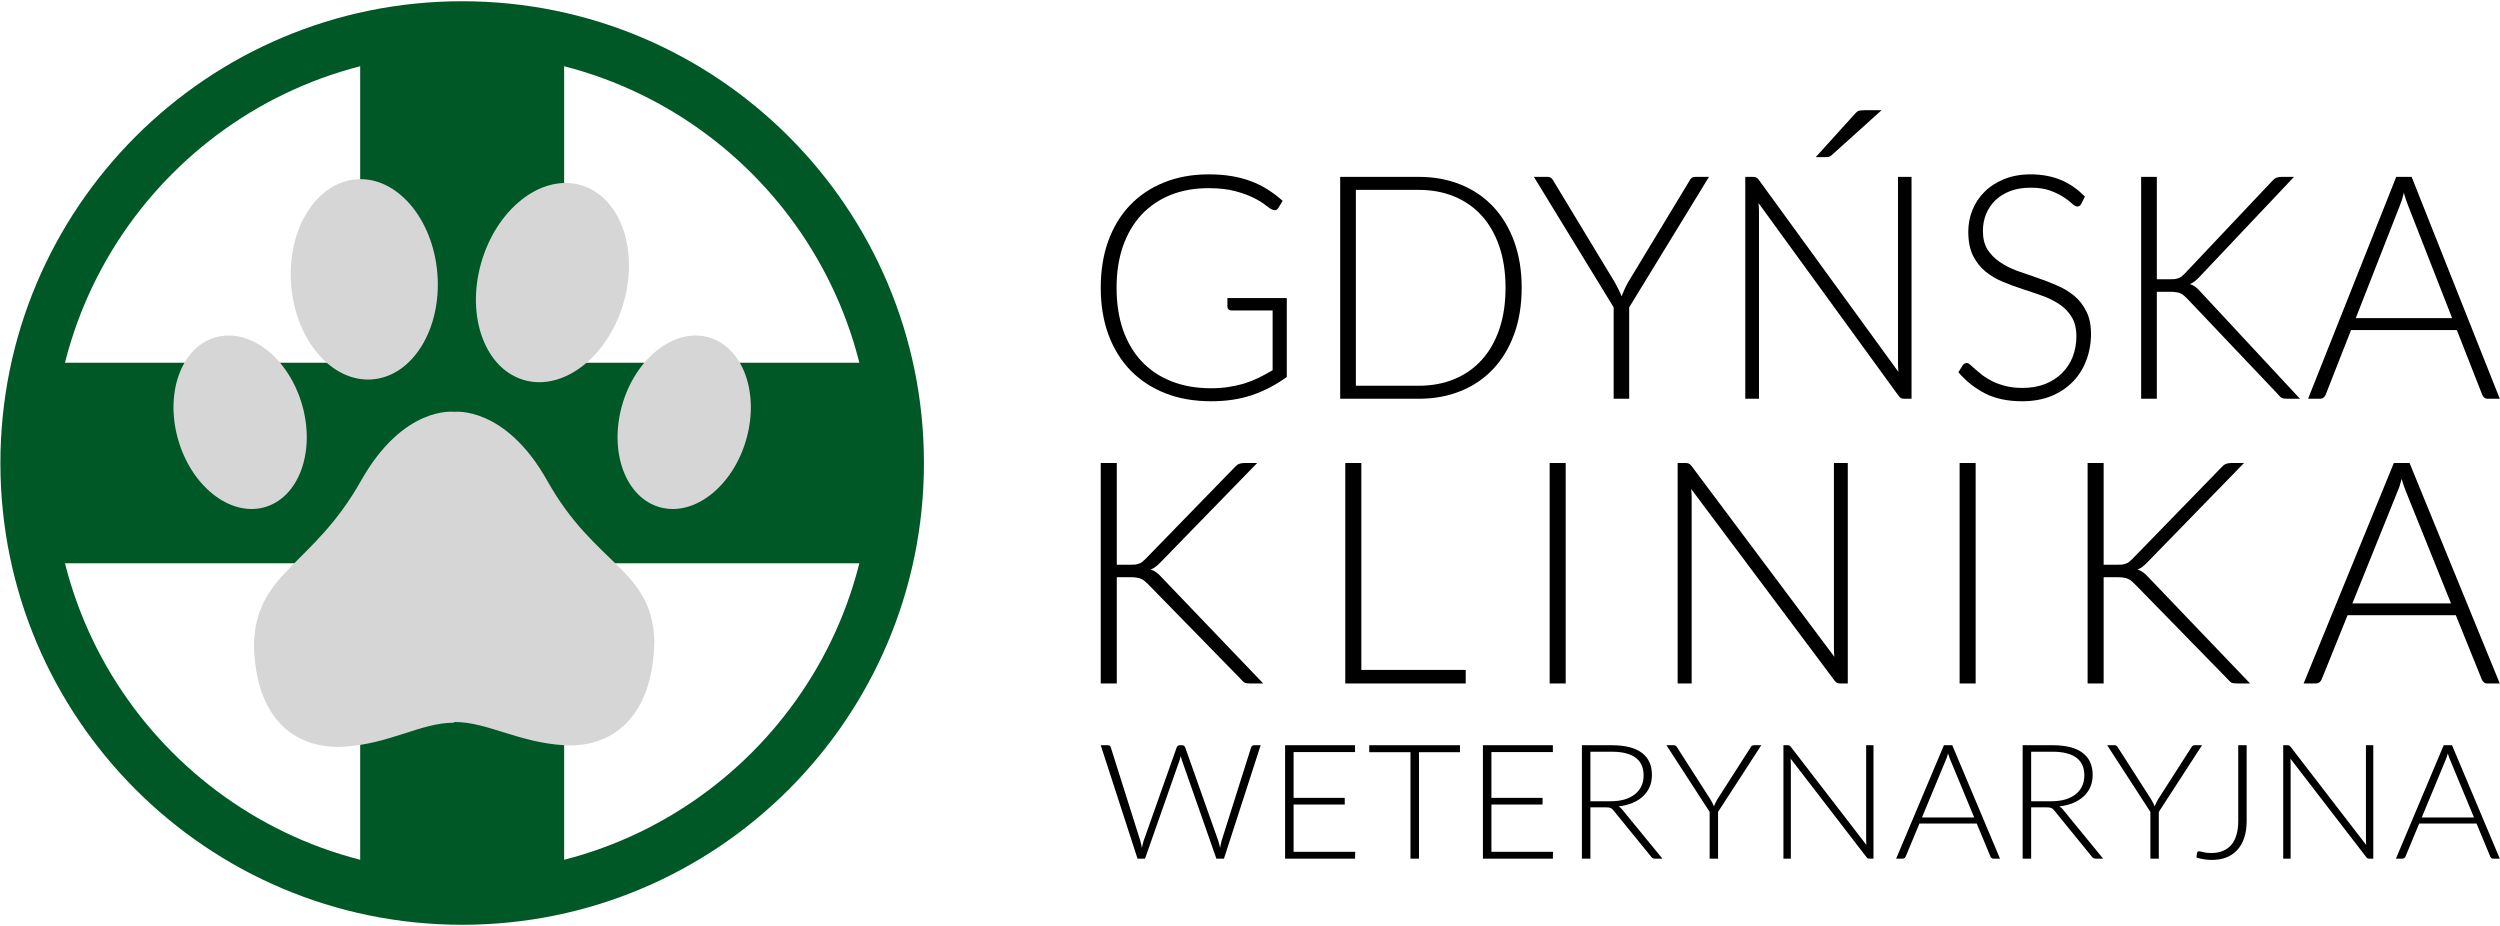
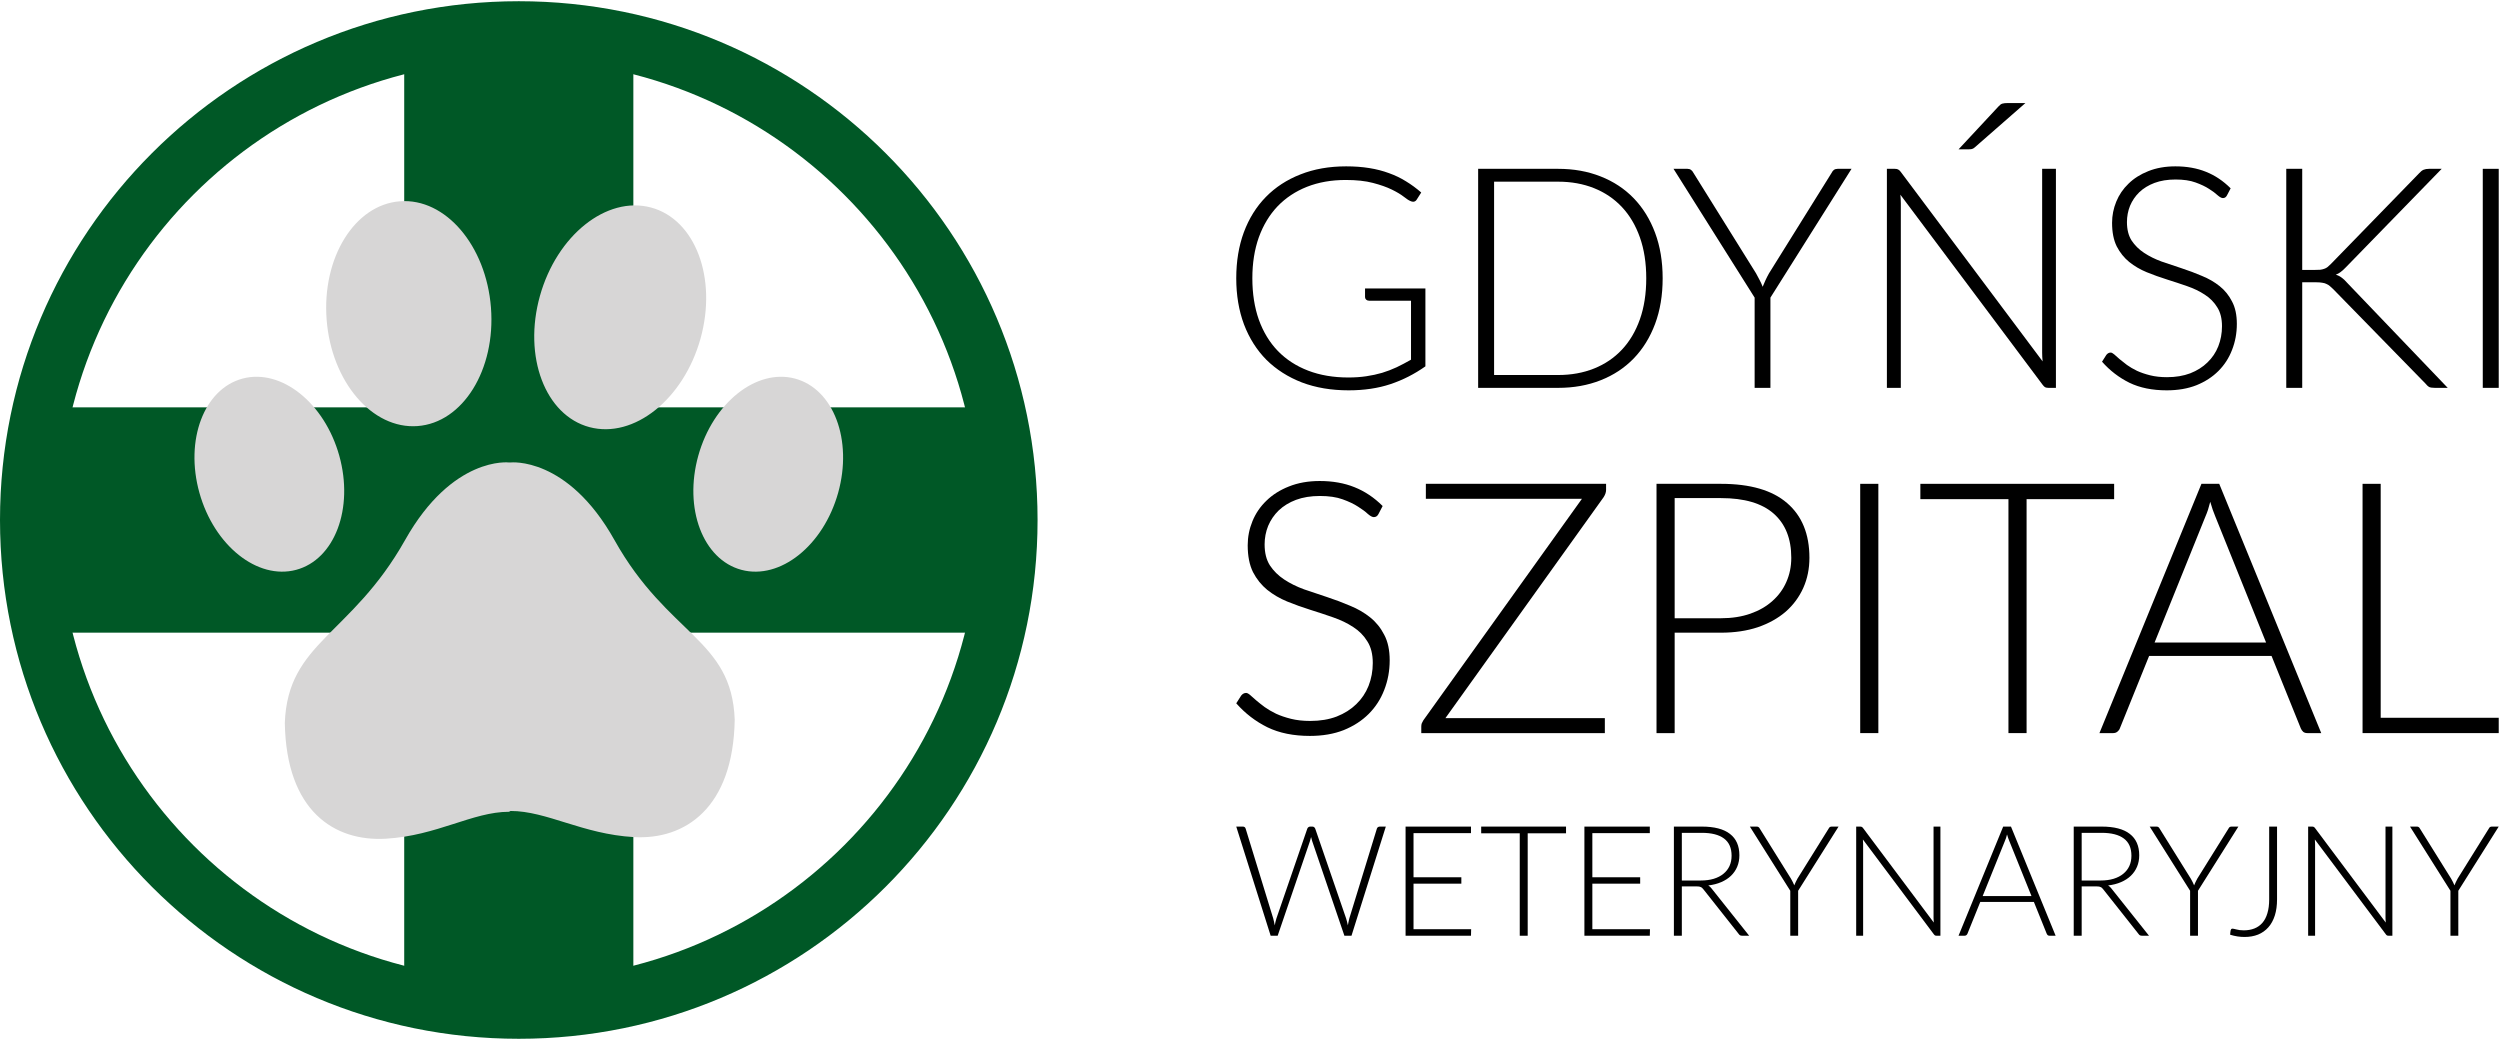
- <svg xmlns="http://www.w3.org/2000/svg" width="1456" height="539" viewBox="0 0 1456 539" fill="none">
-   <path d="M749.428 173.603V219.538C743.162 224.104 736.482 227.605 729.389 230.04C722.295 232.476 714.314 233.693 705.447 233.693C695.516 233.693 686.59 232.141 678.668 229.036C670.747 225.87 663.978 221.426 658.362 215.703C652.806 209.919 648.52 202.948 645.505 194.79C642.549 186.631 641.071 177.56 641.071 167.575C641.071 157.59 642.52 148.549 645.416 140.452C648.372 132.294 652.569 125.353 658.008 119.63C663.505 113.847 670.126 109.402 677.87 106.297C685.614 103.131 694.334 101.548 704.028 101.548C708.817 101.548 713.221 101.883 717.24 102.553C721.319 103.223 725.103 104.227 728.59 105.567C732.078 106.845 735.33 108.458 738.344 110.407C741.359 112.294 744.256 114.486 747.034 116.982L744.551 121C743.724 122.461 742.482 122.796 740.827 122.005C739.94 121.639 738.669 120.787 737.014 119.448C735.359 118.108 733.083 116.708 730.187 115.247C727.29 113.786 723.684 112.477 719.369 111.32C715.112 110.163 709.91 109.585 703.762 109.585C695.605 109.585 688.215 110.924 681.594 113.603C675.033 116.282 669.417 120.117 664.747 125.11C660.136 130.102 656.559 136.19 654.017 143.374C651.535 150.559 650.293 158.625 650.293 167.575C650.293 176.647 651.535 184.805 654.017 192.05C656.559 199.295 660.195 205.444 664.924 210.497C669.712 215.55 675.506 219.416 682.304 222.095C689.102 224.774 696.757 226.114 705.27 226.114C708.994 226.114 712.423 225.87 715.556 225.383C718.748 224.896 721.763 224.226 724.6 223.374C727.497 222.461 730.275 221.365 732.935 220.086C735.655 218.747 738.403 217.255 741.182 215.611V180.817H717.152C716.502 180.817 715.94 180.604 715.467 180.178C715.053 179.752 714.846 179.265 714.846 178.717V173.603H749.428Z" fill="black" />
-   <path d="M886.223 167.575C886.223 177.56 884.774 186.54 881.878 194.516C878.981 202.491 874.902 209.28 869.641 214.881C864.38 220.482 858.055 224.774 850.665 227.757C843.335 230.741 835.236 232.232 826.369 232.232H780.526V103.009H826.369C835.236 103.009 843.335 104.501 850.665 107.484C858.055 110.468 864.38 114.76 869.641 120.361C874.902 125.962 878.981 132.75 881.878 140.726C884.774 148.702 886.223 157.651 886.223 167.575ZM876.824 167.575C876.824 158.565 875.612 150.528 873.188 143.466C870.764 136.403 867.336 130.437 862.902 125.566C858.468 120.696 853.148 116.982 846.941 114.425C840.734 111.868 833.877 110.589 826.369 110.589H789.659V224.652H826.369C833.877 224.652 840.734 223.374 846.941 220.817C853.148 218.26 858.468 214.546 862.902 209.675C867.336 204.805 870.764 198.838 873.188 191.776C875.612 184.714 876.824 176.647 876.824 167.575Z" fill="black" />
-   <path d="M948.84 178.991V232.232H939.796V178.991L893.332 103.009H901.312C902.14 103.009 902.82 103.223 903.352 103.649C903.884 104.014 904.327 104.562 904.682 105.293L940.594 164.653C941.362 166.053 942.072 167.423 942.722 168.762C943.372 170.041 943.934 171.319 944.407 172.598C944.88 171.319 945.412 170.041 946.003 168.762C946.594 167.423 947.274 166.053 948.042 164.653L983.954 105.293C984.25 104.623 984.664 104.075 985.196 103.649C985.787 103.223 986.496 103.009 987.324 103.009H995.304L948.84 178.991Z" fill="black" />
-   <path d="M1113.28 103.009V232.232H1109.02C1108.25 232.232 1107.6 232.11 1107.07 231.867C1106.6 231.562 1106.13 231.075 1105.65 230.406L1024.16 118.261C1024.34 120.087 1024.43 121.822 1024.43 123.466V232.232H1016.45V103.009H1020.97C1021.8 103.009 1022.42 103.131 1022.83 103.375C1023.31 103.557 1023.81 104.014 1024.34 104.745L1105.65 216.616C1105.48 214.789 1105.39 213.054 1105.39 211.41V103.009H1113.28ZM1095.81 64.197L1066.73 90.407C1066.19 90.894 1065.66 91.198 1065.13 91.32C1064.6 91.442 1063.98 91.503 1063.27 91.503H1057.5L1080.38 66.206C1081.09 65.354 1081.8 64.806 1082.51 64.562C1083.28 64.319 1084.37 64.197 1085.79 64.197H1095.81Z" fill="black" />
-   <path d="M1212.13 118.717C1211.59 119.752 1210.83 120.27 1209.82 120.27C1209.05 120.27 1208.05 119.722 1206.81 118.626C1205.62 117.469 1204 116.221 1201.93 114.882C1199.86 113.481 1197.26 112.203 1194.13 111.046C1191.05 109.889 1187.24 109.311 1182.69 109.311C1178.14 109.311 1174.12 109.981 1170.63 111.32C1167.2 112.659 1164.3 114.486 1161.94 116.799C1159.63 119.113 1157.86 121.792 1156.62 124.836C1155.44 127.88 1154.84 131.076 1154.84 134.425C1154.84 138.808 1155.73 142.431 1157.5 145.292C1159.34 148.154 1161.73 150.589 1164.69 152.598C1167.64 154.607 1170.98 156.312 1174.71 157.712C1178.49 159.052 1182.36 160.391 1186.32 161.73C1190.28 163.07 1194.13 164.561 1197.85 166.205C1201.63 167.788 1205 169.797 1207.96 172.233C1210.91 174.668 1213.28 177.682 1215.05 181.274C1216.89 184.805 1217.8 189.219 1217.8 194.516C1217.8 199.934 1216.89 205.048 1215.05 209.858C1213.28 214.607 1210.68 218.747 1207.25 222.278C1203.82 225.809 1199.62 228.61 1194.66 230.68C1189.69 232.689 1184.02 233.693 1177.63 233.693C1169.36 233.693 1162.23 232.202 1156.26 229.219C1150.29 226.174 1145.06 222.034 1140.57 216.799L1143.05 212.78C1143.76 211.867 1144.59 211.41 1145.53 211.41C1146.07 211.41 1146.75 211.776 1147.57 212.506C1148.4 213.237 1149.41 214.15 1150.59 215.246C1151.77 216.281 1153.19 217.438 1154.84 218.716C1156.5 219.934 1158.42 221.091 1160.61 222.187C1162.8 223.222 1165.31 224.104 1168.15 224.835C1170.98 225.566 1174.2 225.931 1177.81 225.931C1182.78 225.931 1187.21 225.17 1191.11 223.648C1195.01 222.065 1198.29 219.934 1200.95 217.255C1203.67 214.576 1205.74 211.41 1207.16 207.757C1208.58 204.044 1209.29 200.086 1209.29 195.885C1209.29 191.319 1208.37 187.575 1206.54 184.653C1204.77 181.669 1202.4 179.204 1199.45 177.255C1196.49 175.246 1193.12 173.572 1189.34 172.233C1185.61 170.893 1181.77 169.584 1177.81 168.306C1173.85 167.027 1169.98 165.597 1166.19 164.014C1162.47 162.431 1159.13 160.421 1156.17 157.986C1153.22 155.49 1150.82 152.415 1148.99 148.763C1147.22 145.049 1146.33 140.422 1146.33 134.881C1146.33 130.559 1147.13 126.388 1148.73 122.37C1150.32 118.352 1152.66 114.821 1155.73 111.777C1158.81 108.672 1162.59 106.206 1167.08 104.379C1171.63 102.492 1176.81 101.548 1182.6 101.548C1189.1 101.548 1194.92 102.614 1200.07 104.745C1205.27 106.876 1210 110.133 1214.25 114.516L1212.13 118.717Z" fill="black" />
-   <path d="M1256.14 162.644H1263.58C1264.71 162.644 1265.68 162.613 1266.51 162.552C1267.34 162.431 1268.08 162.248 1268.73 162.004C1269.44 161.761 1270.06 161.426 1270.59 161C1271.18 160.513 1271.8 159.934 1272.45 159.265L1323.08 105.658C1323.97 104.623 1324.83 103.923 1325.65 103.557C1326.54 103.192 1327.58 103.009 1328.76 103.009H1336.03L1281.23 161C1280.11 162.218 1279.1 163.161 1278.21 163.831C1277.39 164.501 1276.44 165.049 1275.38 165.475C1276.62 165.84 1277.74 166.418 1278.75 167.21C1279.75 167.94 1280.76 168.915 1281.76 170.132L1339.49 232.232H1332.13C1330.59 232.232 1329.47 232.05 1328.76 231.684C1328.11 231.258 1327.46 230.619 1326.81 229.766L1273.78 173.876C1273.13 173.207 1272.51 172.628 1271.92 172.141C1271.39 171.654 1270.77 171.259 1270.06 170.954C1269.41 170.589 1268.61 170.345 1267.66 170.224C1266.78 170.041 1265.62 169.95 1264.2 169.95H1256.14V232.232H1247V103.009H1256.14V162.644Z" fill="black" />
-   <path d="M1428.12 185.292L1402.58 119.996C1401.69 117.865 1400.84 115.308 1400.01 112.324C1399.65 113.786 1399.27 115.186 1398.86 116.525C1398.44 117.804 1398 118.991 1397.53 120.087L1371.99 185.292H1428.12ZM1455.87 232.232H1448.87C1448.04 232.232 1447.36 232.019 1446.83 231.593C1446.3 231.106 1445.88 230.497 1445.59 229.766L1430.87 192.233H1369.24L1354.52 229.766C1354.28 230.436 1353.87 231.015 1353.28 231.502C1352.69 231.989 1351.98 232.232 1351.15 232.232H1344.23L1395.57 103.009H1404.53L1455.87 232.232Z" fill="black" />
-   <path d="M734.214 434.018L712.838 500.075H708.418L688.339 442.748C688.083 441.97 687.859 441.161 687.667 440.32C687.474 441.161 687.25 441.97 686.994 442.748L666.867 500.075H662.496L641.071 434.018H645.154C646.083 434.018 646.676 434.438 646.932 435.279L664.081 489.571C664.433 490.816 664.753 492.232 665.041 493.819C665.202 493.01 665.362 492.263 665.522 491.578C665.682 490.862 665.874 490.193 666.098 489.571L685.313 435.279C685.441 434.936 685.665 434.641 685.985 434.392C686.306 434.143 686.69 434.018 687.138 434.018H688.483C688.932 434.018 689.3 434.143 689.588 434.392C689.876 434.61 690.1 434.905 690.261 435.279L709.475 489.571C709.699 490.162 709.891 490.816 710.052 491.532C710.244 492.247 710.42 492.994 710.58 493.772C710.74 492.994 710.884 492.263 711.012 491.578C711.172 490.862 711.333 490.193 711.493 489.571L728.642 435.279C728.738 434.936 728.946 434.641 729.266 434.392C729.618 434.143 730.019 434.018 730.467 434.018H734.214Z" fill="black" />
-   <path d="M789.273 496.106L789.177 500.075H748.442V434.018H789.177V437.986H753.39V464.689H783.173V468.564H753.39V496.106H789.273Z" fill="black" />
-   <path d="M850.287 438.08H826.413V500.075H821.465V438.08H797.447V434.018H850.287V438.08Z" fill="black" />
-   <path d="M904.482 496.106L904.386 500.075H863.651V434.018H904.386V437.986H868.599V464.689H898.381V468.564H868.599V496.106H904.482Z" fill="black" />
-   <path d="M938.019 466.65C941.029 466.65 943.719 466.307 946.089 465.623C948.491 464.907 950.508 463.895 952.142 462.588C953.807 461.281 955.072 459.709 955.937 457.873C956.801 456.037 957.233 453.967 957.233 451.664C957.233 446.965 955.648 443.479 952.478 441.207C949.339 438.935 944.744 437.8 938.691 437.8H926.25V466.65H938.019ZM968.186 500.075H963.959C963.414 500.075 962.95 499.997 962.566 499.841C962.213 499.654 961.877 499.328 961.557 498.861L939.748 472.065C939.492 471.722 939.22 471.427 938.932 471.178C938.675 470.929 938.371 470.742 938.019 470.618C937.699 470.462 937.298 470.353 936.818 470.291C936.37 470.229 935.809 470.197 935.137 470.197H926.25V500.075H921.302V434.018H938.691C946.505 434.018 952.35 435.496 956.225 438.453C960.132 441.379 962.085 445.689 962.085 451.384C962.085 453.905 961.637 456.208 960.74 458.293C959.843 460.378 958.546 462.215 956.849 463.802C955.184 465.358 953.15 466.634 950.749 467.63C948.379 468.626 945.705 469.295 942.726 469.637C943.495 470.104 944.184 470.727 944.792 471.505L968.186 500.075Z" fill="black" />
-   <path d="M1000.6 472.858V500.075H995.702V472.858L970.531 434.018H974.855C975.303 434.018 975.671 434.127 975.959 434.345C976.248 434.532 976.488 434.812 976.68 435.185L996.135 465.529C996.551 466.245 996.935 466.945 997.288 467.63C997.64 468.283 997.944 468.937 998.2 469.591C998.456 468.937 998.745 468.283 999.065 467.63C999.385 466.945 999.753 466.245 1000.17 465.529L1019.62 435.185C1019.78 434.843 1020.01 434.563 1020.3 434.345C1020.62 434.127 1021 434.018 1021.45 434.018H1025.77L1000.6 472.858Z" fill="black" />
-   <path d="M1091.12 434.018V500.075H1088.82C1088.4 500.075 1088.05 500.012 1087.76 499.888C1087.51 499.732 1087.25 499.483 1086.99 499.141L1042.85 441.814C1042.94 442.748 1042.99 443.635 1042.99 444.475V500.075H1038.67V434.018H1041.12C1041.57 434.018 1041.9 434.08 1042.13 434.205C1042.38 434.298 1042.66 434.532 1042.94 434.905L1086.99 492.092C1086.9 491.158 1086.85 490.271 1086.85 489.431V434.018H1091.12Z" fill="black" />
-   <path d="M1149.77 476.079L1135.93 442.701C1135.45 441.612 1134.99 440.305 1134.54 438.78C1134.35 439.527 1134.14 440.243 1133.91 440.927C1133.69 441.581 1133.45 442.188 1133.19 442.748L1119.36 476.079H1149.77ZM1164.8 500.075H1161.01C1160.56 500.075 1160.19 499.966 1159.9 499.748C1159.61 499.499 1159.39 499.188 1159.23 498.814L1151.25 479.627H1117.87L1109.9 498.814C1109.77 499.156 1109.54 499.452 1109.22 499.701C1108.9 499.95 1108.52 500.075 1108.07 500.075H1104.32L1132.14 434.018H1136.99L1164.8 500.075Z" fill="black" />
-   <path d="M1194.71 466.65C1197.72 466.65 1200.41 466.307 1202.78 465.623C1205.18 464.907 1207.2 463.895 1208.83 462.588C1210.49 461.281 1211.76 459.709 1212.62 457.873C1213.49 456.037 1213.92 453.967 1213.92 451.664C1213.92 446.965 1212.34 443.479 1209.16 441.207C1206.03 438.935 1201.43 437.8 1195.38 437.8H1182.94V466.65H1194.71ZM1224.87 500.075H1220.65C1220.1 500.075 1219.64 499.997 1219.25 499.841C1218.9 499.654 1218.56 499.328 1218.24 498.861L1196.44 472.065C1196.18 471.722 1195.91 471.427 1195.62 471.178C1195.36 470.929 1195.06 470.742 1194.71 470.618C1194.39 470.462 1193.99 470.353 1193.51 470.291C1193.06 470.229 1192.5 470.197 1191.82 470.197H1182.94V500.075H1177.99V434.018H1195.38C1203.19 434.018 1209.04 435.496 1212.91 438.453C1216.82 441.379 1218.77 445.689 1218.77 451.384C1218.77 453.905 1218.32 456.208 1217.43 458.293C1216.53 460.378 1215.23 462.215 1213.54 463.802C1211.87 465.358 1209.84 466.634 1207.44 467.63C1205.07 468.626 1202.39 469.295 1199.41 469.637C1200.18 470.104 1200.87 470.727 1201.48 471.505L1224.87 500.075Z" fill="black" />
-   <path d="M1257.29 472.858V500.075H1252.39V472.858L1227.22 434.018H1231.54C1231.99 434.018 1232.36 434.127 1232.65 434.345C1232.93 434.532 1233.17 434.812 1233.37 435.185L1252.82 465.529C1253.24 466.245 1253.62 466.945 1253.97 467.63C1254.33 468.283 1254.63 468.937 1254.89 469.591C1255.14 468.937 1255.43 468.283 1255.75 467.63C1256.07 466.945 1256.44 466.245 1256.86 465.529L1276.31 435.185C1276.47 434.843 1276.7 434.563 1276.98 434.345C1277.3 434.127 1277.69 434.018 1278.14 434.018H1282.46L1257.29 472.858Z" fill="black" />
-   <path d="M1308.45 478.04C1308.45 481.744 1307.99 485.011 1307.06 487.844C1306.13 490.676 1304.79 493.057 1303.03 494.986C1301.26 496.916 1299.13 498.378 1296.64 499.374C1294.14 500.339 1291.32 500.821 1288.18 500.821C1286.74 500.821 1285.28 500.713 1283.81 500.495C1282.34 500.277 1280.82 499.934 1279.25 499.468C1279.28 499.032 1279.31 498.596 1279.34 498.161C1279.41 497.725 1279.47 497.289 1279.54 496.853C1279.6 496.573 1279.71 496.324 1279.87 496.106C1280.06 495.889 1280.38 495.78 1280.83 495.78C1281.12 495.78 1281.46 495.842 1281.84 495.966C1282.26 496.06 1282.74 496.169 1283.28 496.293C1283.83 496.418 1284.47 496.542 1285.2 496.667C1285.94 496.76 1286.79 496.807 1287.75 496.807C1290.18 496.807 1292.38 496.433 1294.33 495.686C1296.28 494.939 1297.95 493.803 1299.33 492.278C1300.7 490.722 1301.74 488.777 1302.45 486.443C1303.19 484.078 1303.55 481.308 1303.55 478.134V434.018H1308.45V478.04Z" fill="black" />
-   <path d="M1382.2 434.018V500.075H1379.89C1379.47 500.075 1379.12 500.012 1378.83 499.888C1378.58 499.732 1378.32 499.483 1378.06 499.141L1333.92 441.814C1334.01 442.748 1334.06 443.635 1334.06 444.475V500.075H1329.74V434.018H1332.19C1332.64 434.018 1332.97 434.08 1333.2 434.205C1333.45 434.298 1333.73 434.532 1334.01 434.905L1378.06 492.092C1377.97 491.158 1377.92 490.271 1377.92 489.431V434.018H1382.2Z" fill="black" />
-   <path d="M1440.84 476.079L1427 442.701C1426.52 441.612 1426.06 440.305 1425.61 438.78C1425.42 439.527 1425.21 440.243 1424.98 440.927C1424.76 441.581 1424.52 442.188 1424.26 442.748L1410.43 476.079H1440.84ZM1455.87 500.075H1452.08C1451.63 500.075 1451.26 499.966 1450.97 499.748C1450.68 499.499 1450.46 499.188 1450.3 498.814L1442.33 479.627H1408.94L1400.97 498.814C1400.84 499.156 1400.61 499.452 1400.29 499.701C1399.97 499.95 1399.59 500.075 1399.14 500.075H1395.39L1423.21 434.018H1428.06L1455.87 500.075Z" fill="black" />
-   <path d="M650.418 328.911H658.04C659.189 328.911 660.187 328.88 661.034 328.82C661.881 328.699 662.637 328.517 663.303 328.275C664.028 328.033 664.664 327.701 665.208 327.277C665.813 326.793 666.448 326.219 667.114 325.553L718.926 272.289C719.834 271.26 720.711 270.565 721.558 270.202C722.465 269.839 723.524 269.657 724.733 269.657H732.174L676.097 327.277C674.948 328.487 673.919 329.425 673.012 330.09C672.165 330.756 671.197 331.3 670.108 331.723C671.378 332.086 672.528 332.661 673.556 333.448C674.585 334.173 675.613 335.141 676.641 336.351L735.713 398.054H728.182C726.609 398.054 725.459 397.873 724.733 397.51C724.068 397.086 723.403 396.451 722.737 395.604L668.475 340.072C667.809 339.406 667.174 338.831 666.569 338.347C666.025 337.864 665.39 337.47 664.664 337.168C663.998 336.805 663.182 336.563 662.214 336.442C661.306 336.26 660.127 336.17 658.675 336.17H650.418V398.054H641.071V269.657H650.418V328.911Z" fill="black" />
-   <path d="M853.632 390.16V398.054H783.49V269.657H792.837V390.16H853.632Z" fill="black" />
-   <path d="M911.862 398.054H902.516V269.657H911.862V398.054Z" fill="black" />
-   <path d="M1076.15 269.657V398.054H1071.79C1071 398.054 1070.34 397.933 1069.79 397.691C1069.31 397.389 1068.83 396.905 1068.34 396.24L984.951 284.811C985.133 286.626 985.224 288.35 985.224 289.983V398.054H977.057V269.657H981.685C982.532 269.657 983.167 269.778 983.59 270.02C984.074 270.202 984.589 270.655 985.133 271.381L1068.34 382.538C1068.16 380.723 1068.07 378.999 1068.07 377.366V269.657H1076.15Z" fill="black" />
-   <path d="M1150.62 398.054H1141.28V269.657H1150.62V398.054Z" fill="black" />
-   <path d="M1225.16 328.911H1232.78C1233.93 328.911 1234.93 328.88 1235.78 328.82C1236.63 328.699 1237.38 328.517 1238.05 328.275C1238.77 328.033 1239.41 327.701 1239.95 327.277C1240.56 326.793 1241.19 326.219 1241.86 325.553L1293.67 272.289C1294.58 271.26 1295.46 270.565 1296.3 270.202C1297.21 269.839 1298.27 269.657 1299.48 269.657H1306.92L1250.84 327.277C1249.69 328.487 1248.66 329.425 1247.76 330.09C1246.91 330.756 1245.94 331.3 1244.85 331.723C1246.12 332.086 1247.27 332.661 1248.3 333.448C1249.33 334.173 1250.36 335.141 1251.39 336.351L1310.46 398.054H1302.93C1301.35 398.054 1300.2 397.873 1299.48 397.51C1298.81 397.086 1298.15 396.451 1297.48 395.604L1243.22 340.072C1242.55 339.406 1241.92 338.831 1241.31 338.347C1240.77 337.864 1240.13 337.47 1239.41 337.168C1238.74 336.805 1237.93 336.563 1236.96 336.442C1236.05 336.26 1234.87 336.17 1233.42 336.17H1225.16V398.054H1215.82V269.657H1225.16V328.911Z" fill="black" />
-   <path d="M1427.47 351.414L1401.34 286.535C1400.43 284.418 1399.55 281.877 1398.71 278.913C1398.34 280.365 1397.95 281.756 1397.53 283.087C1397.1 284.357 1396.65 285.537 1396.16 286.626L1370.03 351.414H1427.47ZM1455.87 398.054H1448.7C1447.86 398.054 1447.16 397.843 1446.62 397.419C1446.07 396.935 1445.65 396.33 1445.35 395.604L1430.28 358.31H1367.22L1352.16 395.604C1351.91 396.27 1351.49 396.844 1350.89 397.328C1350.28 397.812 1349.55 398.054 1348.71 398.054H1341.63L1394.17 269.657H1403.33L1455.87 398.054Z" fill="black" />
-   <path fill-rule="evenodd" clip-rule="evenodd" d="M269.165 538.594C417.695 538.594 538.102 418.187 538.102 269.657C538.102 121.128 417.695 0.721 269.165 0.721C120.636 0.721 0.229 121.128 0.229 269.657C0.229 418.187 120.636 538.594 269.165 538.594ZM269.165 508.184C400.9 508.184 507.692 401.392 507.692 269.657C507.692 137.923 400.9 31.131 269.165 31.131C137.431 31.131 30.639 137.923 30.639 269.657C30.639 401.392 137.431 508.184 269.165 508.184Z" fill="#005826" />
-   <path d="M528.869 328.058V211.257H328.558L328.558 14.294L209.773 14.294L209.773 211.257H9.462V328.058H209.773L209.773 525.021H328.558L328.558 328.058H528.869Z" fill="#005826" />
-   <path d="M381.106 373.191C380.34 418.995 355.321 435.568 328.765 434.033C302.209 432.504 283.738 420.49 264.877 420.49L264.104 420.911C245.243 420.911 226.773 433.346 200.217 434.875C173.659 436.404 148.642 420.667 147.876 374.862C149.416 332.808 182.255 329.716 210.226 280.038C234.855 236.292 264.106 239.832 264.106 239.832H264.877C264.877 239.832 294.38 236.482 318.758 280.038C346.595 329.784 379.566 331.136 381.106 373.191ZM216.68 220.96C240.202 219.22 257.244 191.723 254.743 159.543C252.242 127.363 231.145 102.686 207.623 104.426C184.101 106.166 167.059 133.664 169.56 165.844C172.061 198.023 193.157 222.7 216.68 220.96ZM305.834 221.519C328.821 227.632 354.579 207.097 363.365 175.651C372.15 144.206 360.638 113.758 337.652 107.645C314.665 101.532 288.906 122.067 280.121 153.513C271.336 184.957 282.847 215.406 305.834 221.519ZM412.331 196.342C392.314 191.017 369.883 208.9 362.232 236.283C354.581 263.667 364.606 290.181 384.624 295.504C404.642 300.827 427.072 282.945 434.723 255.562C442.375 228.179 432.35 201.665 412.331 196.342ZM176.098 236.281C168.447 208.899 146.017 191.016 125.999 196.339C105.981 201.663 95.956 228.177 103.607 255.56C111.258 282.942 133.689 300.825 153.707 295.502C173.724 290.179 183.749 263.665 176.098 236.281Z" fill="#D7D6D6" />
+ <svg xmlns="http://www.w3.org/2000/svg" width="1296" height="539" viewBox="0 0 1296 539" fill="none">
+   <path fill-rule="evenodd" clip-rule="evenodd" d="M268.937 538.508C417.466 538.508 537.874 418.101 537.874 269.571C537.874 121.041 417.466 0.634 268.937 0.634C120.407 0.634 0 121.041 0 269.571C0 418.101 120.407 538.508 268.937 538.508ZM268.937 508.098C400.671 508.098 507.463 401.306 507.463 269.571C507.463 137.836 400.671 31.044 268.937 31.044C137.202 31.044 30.41 137.836 30.41 269.571C30.41 401.306 137.202 508.098 268.937 508.098Z" fill="#005826" />
+   <path d="M528.64 327.971V211.171H328.33L328.33 14.207L209.544 14.207L209.544 211.171H9.233V327.971H209.544L209.544 524.935H328.33L328.33 327.971H528.64Z" fill="#005826" />
+   <path d="M380.877 373.104C380.112 418.909 355.093 435.482 328.537 433.946C301.98 432.417 283.51 420.404 264.649 420.404L263.876 420.825C245.015 420.825 226.545 433.259 199.988 434.788C173.431 436.317 148.413 420.58 147.648 374.776C149.187 332.722 182.027 329.63 209.998 279.951C234.627 236.206 263.877 239.746 263.877 239.746H264.649C264.649 239.746 294.152 236.396 318.529 279.951C346.366 329.698 379.338 331.049 380.877 373.104ZM216.451 220.874C239.974 219.134 257.016 191.637 254.515 159.456C252.014 127.276 230.917 102.599 207.395 104.34C183.872 106.08 166.83 133.577 169.331 165.757C171.832 197.937 192.928 222.614 216.451 220.874ZM305.605 221.433C328.592 227.546 354.351 207.01 363.136 175.565C371.921 144.119 360.409 113.672 337.423 107.558C314.436 101.445 288.678 121.981 279.893 153.426C271.107 184.871 282.618 215.319 305.605 221.433ZM412.103 196.255C392.085 190.931 369.654 208.813 362.003 236.197C354.353 263.581 364.378 290.094 384.395 295.418C404.413 300.741 426.844 282.859 434.495 255.475C442.146 228.093 432.121 201.579 412.103 196.255ZM175.87 236.195C168.218 208.812 145.789 190.929 125.771 196.253C105.753 201.576 95.727 228.091 103.378 255.474C111.03 282.856 133.46 300.739 153.478 295.415C173.495 290.093 183.52 263.578 175.87 236.195Z" fill="#D7D6D6" />
+   <path d="M714.571 266.523C714.023 267.558 713.232 268.076 712.197 268.076C711.405 268.076 710.37 267.528 709.092 266.432C707.874 265.275 706.2 264.027 704.069 262.688C701.938 261.287 699.259 260.009 696.033 258.852C692.867 257.695 688.94 257.117 684.252 257.117C679.564 257.117 675.424 257.787 671.832 259.126C668.301 260.466 665.317 262.292 662.882 264.606C660.508 266.919 658.681 269.598 657.403 272.642C656.185 275.686 655.576 278.883 655.576 282.231C655.576 286.615 656.489 290.237 658.316 293.099C660.203 295.96 662.669 298.395 665.713 300.405C668.757 302.414 672.197 304.118 676.033 305.519C679.929 306.858 683.917 308.197 687.996 309.537C692.075 310.876 696.033 312.368 699.868 314.012C703.765 315.595 707.235 317.604 710.279 320.039C713.323 322.474 715.759 325.488 717.585 329.08C719.472 332.611 720.416 337.025 720.416 342.322C720.416 347.741 719.472 352.855 717.585 357.665C715.759 362.413 713.08 366.553 709.549 370.085C706.017 373.616 701.695 376.416 696.581 378.486C691.466 380.495 685.622 381.5 679.046 381.5C670.523 381.5 663.186 380.008 657.037 377.025C650.888 373.981 645.5 369.841 640.873 364.605L643.43 360.587C644.161 359.674 645.013 359.217 645.987 359.217C646.535 359.217 647.235 359.582 648.088 360.313C648.94 361.044 649.975 361.957 651.193 363.053C652.41 364.088 653.871 365.244 655.576 366.523C657.281 367.741 659.26 368.897 661.512 369.993C663.765 371.028 666.352 371.911 669.275 372.642C672.197 373.372 675.515 373.738 679.229 373.738C684.343 373.738 688.909 372.976 692.928 371.454C696.946 369.871 700.325 367.741 703.065 365.062C705.865 362.383 707.996 359.217 709.457 355.564C710.918 351.85 711.649 347.893 711.649 343.692C711.649 339.126 710.705 335.382 708.818 332.459C706.991 329.476 704.556 327.01 701.512 325.062C698.468 323.053 694.998 321.379 691.101 320.039C687.266 318.7 683.308 317.391 679.229 316.112C675.15 314.834 671.162 313.403 667.266 311.82C663.43 310.237 659.99 308.228 656.946 305.793C653.902 303.296 651.436 300.222 649.549 296.569C647.722 292.855 646.809 288.228 646.809 282.688C646.809 278.365 647.631 274.195 649.275 270.176C650.919 266.158 653.324 262.627 656.489 259.583C659.655 256.478 663.552 254.012 668.179 252.186C672.867 250.298 678.194 249.354 684.161 249.354C690.858 249.354 696.855 250.42 702.151 252.551C707.509 254.682 712.38 257.939 716.763 262.322L714.571 266.523Z" fill="black" />
+   <path d="M832.59 254.012C832.59 255.169 832.164 256.417 831.312 257.756L749.303 372.276H831.951V380.039H736.792V376.66C736.792 375.99 736.883 375.412 737.066 374.925C737.309 374.377 737.583 373.859 737.887 373.372L820.079 258.578H739.166V250.816H832.59V254.012Z" fill="black" />
+   <path d="M892.162 320.496C897.824 320.496 902.908 319.704 907.413 318.121C911.918 316.538 915.723 314.347 918.828 311.546C921.994 308.745 924.399 305.458 926.043 301.683C927.748 297.847 928.6 293.677 928.6 289.172C928.6 279.248 925.556 271.607 919.468 266.249C913.379 260.892 904.278 258.213 892.162 258.213H868.144V320.496H892.162ZM892.162 250.816C907.322 250.816 918.737 254.134 926.408 260.77C934.14 267.406 938.006 276.873 938.006 289.172C938.006 294.834 936.941 300.039 934.81 304.788C932.679 309.537 929.635 313.646 925.678 317.117C921.72 320.526 916.911 323.205 911.249 325.153C905.587 327.041 899.224 327.984 892.162 327.984H868.144V380.039H858.737V250.816H892.162Z" fill="black" />
+   <path d="M973.737 380.039H964.331V250.816H973.737V380.039Z" fill="black" />
+   <path d="M1095.97 258.761H1050.58V380.039H1041.18V258.761H995.516V250.816H1095.97V258.761Z" fill="black" />
+   <path d="M1174.74 333.098L1148.44 267.802C1147.53 265.671 1146.64 263.114 1145.79 260.131C1145.43 261.592 1145.03 262.992 1144.61 264.332C1144.18 265.61 1143.72 266.797 1143.24 267.893L1116.93 333.098H1174.74ZM1203.33 380.039H1196.11C1195.26 380.039 1194.56 379.826 1194.01 379.4C1193.46 378.913 1193.04 378.304 1192.73 377.573L1177.57 340.039H1114.1L1098.94 377.573C1098.7 378.243 1098.27 378.821 1097.66 379.308C1097.06 379.795 1096.33 380.039 1095.47 380.039H1088.35L1141.23 250.816H1150.45L1203.33 380.039Z" fill="black" />
+   <path d="M1295.34 372.094V380.039H1224.75V250.816H1234.15V372.094H1295.34Z" fill="black" />
+   <path d="M738.931 149.549V189.912C733.261 193.924 727.216 197 720.796 199.14C714.377 201.28 707.155 202.35 699.13 202.35C690.143 202.35 682.065 200.986 674.897 198.257C667.728 195.476 661.603 191.57 656.521 186.542C651.492 181.46 647.614 175.334 644.885 168.166C642.21 160.997 640.873 153.027 640.873 144.253C640.873 135.48 642.184 127.536 644.805 120.421C647.48 113.252 651.278 107.154 656.2 102.125C661.175 97.043 667.166 93.138 674.174 90.409C681.182 87.627 689.073 86.237 697.846 86.237C702.18 86.237 706.165 86.531 709.803 87.119C713.494 87.708 716.918 88.59 720.074 89.767C723.23 90.891 726.173 92.308 728.901 94.02C731.629 95.679 734.25 97.605 736.765 99.798L734.518 103.329C733.769 104.613 732.646 104.907 731.148 104.211C730.345 103.89 729.195 103.141 727.697 101.964C726.199 100.788 724.14 99.557 721.518 98.273C718.897 96.989 715.634 95.839 711.729 94.823C707.877 93.806 703.169 93.298 697.606 93.298C690.223 93.298 683.536 94.475 677.545 96.829C671.607 99.183 666.524 102.553 662.298 106.94C658.126 111.326 654.889 116.676 652.589 122.988C650.342 129.301 649.218 136.389 649.218 144.253C649.218 152.224 650.342 159.393 652.589 165.759C654.889 172.125 658.179 177.528 662.459 181.968C666.792 186.408 672.035 189.805 678.187 192.159C684.339 194.513 691.266 195.69 698.97 195.69C702.34 195.69 705.443 195.476 708.278 195.048C711.167 194.62 713.895 194.031 716.463 193.282C719.084 192.48 721.599 191.517 724.006 190.394C726.467 189.217 728.954 187.906 731.469 186.462V155.889H709.723C709.134 155.889 708.626 155.701 708.198 155.327C707.823 154.952 707.636 154.524 707.636 154.043V149.549H738.931Z" fill="black" />
+   <path d="M861.922 144.253C861.922 153.027 860.611 160.917 857.99 167.925C855.369 174.933 851.677 180.898 846.916 185.82C842.155 190.741 836.431 194.513 829.744 197.134C823.11 199.755 815.781 201.066 807.757 201.066H766.271V87.52H807.757C815.781 87.52 823.11 88.831 829.744 91.453C836.431 94.074 842.155 97.845 846.916 102.767C851.677 107.689 855.369 113.653 857.99 120.661C860.611 127.669 861.922 135.533 861.922 144.253ZM853.416 144.253C853.416 136.336 852.319 129.274 850.126 123.069C847.933 116.863 844.83 111.621 840.818 107.341C836.805 103.061 831.991 99.798 826.374 97.551C820.757 95.304 814.551 94.181 807.757 94.181H774.536V194.406H807.757C814.551 194.406 820.757 193.282 826.374 191.035C831.991 188.789 836.805 185.525 840.818 181.246C844.83 176.966 847.933 171.723 850.126 165.518C852.319 159.312 853.416 152.224 853.416 144.253Z" fill="black" />
+   <path d="M917.786 154.284V201.066H909.601V154.284L867.553 87.52H874.775C875.524 87.52 876.139 87.708 876.62 88.082C877.102 88.403 877.503 88.885 877.824 89.527L910.323 141.685C911.018 142.916 911.66 144.119 912.249 145.296C912.837 146.42 913.345 147.543 913.773 148.667C914.201 147.543 914.683 146.42 915.218 145.296C915.753 144.119 916.368 142.916 917.063 141.685L949.562 89.527C949.83 88.938 950.204 88.457 950.686 88.082C951.221 87.708 951.863 87.52 952.612 87.52H959.834L917.786 154.284Z" fill="black" />
+   <path d="M1065.79 87.52V201.066H1061.94C1061.24 201.066 1060.66 200.959 1060.18 200.745C1059.75 200.478 1059.32 200.05 1058.89 199.461L985.147 100.921C985.307 102.526 985.388 104.051 985.388 105.495V201.066H978.166V87.52H982.258C983.007 87.52 983.569 87.627 983.943 87.841C984.371 88.002 984.826 88.403 985.307 89.045L1058.89 187.344C1058.73 185.739 1058.65 184.215 1058.65 182.77V87.52H1065.79ZM1049.98 53.417L1023.66 76.447C1023.18 76.875 1022.7 77.142 1022.22 77.249C1021.74 77.356 1021.18 77.41 1020.53 77.41H1015.32L1036.02 55.182C1036.66 54.433 1037.31 53.952 1037.95 53.738C1038.64 53.524 1039.63 53.417 1040.92 53.417H1049.98Z" fill="black" />
+   <path d="M1154.44 101.323C1153.96 102.232 1153.27 102.687 1152.36 102.687C1151.66 102.687 1150.75 102.205 1149.63 101.242C1148.56 100.226 1147.09 99.129 1145.22 97.952C1143.34 96.722 1140.99 95.598 1138.15 94.582C1135.37 93.566 1131.92 93.057 1127.8 93.057C1123.68 93.057 1120.05 93.646 1116.89 94.823C1113.79 96 1111.16 97.605 1109.02 99.637C1106.94 101.67 1105.33 104.024 1104.21 106.699C1103.14 109.374 1102.61 112.182 1102.61 115.125C1102.61 118.976 1103.41 122.159 1105.01 124.674C1106.67 127.188 1108.84 129.328 1111.51 131.093C1114.19 132.858 1117.21 134.356 1120.58 135.587C1124 136.764 1127.51 137.941 1131.09 139.118C1134.68 140.294 1138.15 141.605 1141.52 143.049C1144.95 144.44 1148 146.206 1150.67 148.346C1153.35 150.485 1155.49 153.133 1157.09 156.29C1158.75 159.393 1159.58 163.271 1159.58 167.925C1159.58 172.686 1158.75 177.18 1157.09 181.406C1155.49 185.579 1153.13 189.217 1150.03 192.319C1146.93 195.422 1143.13 197.883 1138.64 199.702C1134.14 201.467 1129.01 202.35 1123.23 202.35C1115.74 202.35 1109.29 201.039 1103.89 198.418C1098.49 195.743 1093.75 192.105 1089.69 187.505L1091.93 183.974C1092.57 183.172 1093.32 182.77 1094.18 182.77C1094.66 182.77 1095.28 183.091 1096.03 183.733C1096.77 184.375 1097.68 185.178 1098.75 186.141C1099.82 187.05 1101.11 188.066 1102.61 189.19C1104.1 190.26 1105.84 191.276 1107.82 192.239C1109.8 193.149 1112.07 193.924 1114.64 194.566C1117.21 195.208 1120.13 195.529 1123.39 195.529C1127.88 195.529 1131.89 194.86 1135.43 193.523C1138.96 192.132 1141.93 190.26 1144.33 187.906C1146.79 185.552 1148.67 182.77 1149.95 179.561C1151.23 176.297 1151.88 172.82 1151.88 169.129C1151.88 165.117 1151.05 161.827 1149.39 159.259C1147.78 156.637 1145.64 154.471 1142.97 152.759C1140.29 150.994 1137.24 149.523 1133.82 148.346C1130.45 147.169 1126.97 146.019 1123.39 144.895C1119.8 143.772 1116.3 142.515 1112.88 141.124C1109.51 139.733 1106.48 137.967 1103.81 135.827C1101.13 133.634 1098.97 130.933 1097.31 127.723C1095.7 124.46 1094.9 120.394 1094.9 115.526C1094.9 111.728 1095.62 108.063 1097.07 104.532C1098.51 101.002 1100.63 97.899 1103.41 95.224C1106.19 92.496 1109.61 90.329 1113.68 88.724C1117.8 87.066 1122.48 86.237 1127.72 86.237C1133.61 86.237 1138.88 87.173 1143.53 89.045C1148.24 90.918 1152.52 93.78 1156.37 97.631L1154.44 101.323Z" fill="black" />
+   <path d="M1193.47 139.92H1200.21C1201.22 139.92 1202.11 139.893 1202.86 139.84C1203.6 139.733 1204.27 139.572 1204.86 139.358C1205.5 139.144 1206.07 138.85 1206.55 138.476C1207.08 138.048 1207.64 137.539 1208.23 136.951L1254.05 89.848C1254.85 88.938 1255.63 88.323 1256.38 88.002C1257.18 87.681 1258.12 87.52 1259.19 87.52H1265.77L1216.18 138.476C1215.16 139.545 1214.25 140.375 1213.45 140.963C1212.7 141.552 1211.84 142.033 1210.88 142.408C1212 142.729 1213.02 143.237 1213.93 143.932C1214.84 144.574 1215.75 145.43 1216.66 146.5L1268.9 201.066H1262.24C1260.85 201.066 1259.83 200.906 1259.19 200.585C1258.6 200.21 1258.01 199.648 1257.42 198.899L1209.44 149.79C1208.85 149.202 1208.29 148.693 1207.75 148.265C1207.27 147.837 1206.71 147.49 1206.07 147.222C1205.48 146.901 1204.75 146.687 1203.9 146.58C1203.1 146.42 1202.05 146.339 1200.77 146.339H1193.47V201.066H1185.2V87.52H1193.47V139.92Z" fill="black" />
+   <path d="M1295.34 201.066H1287.07V87.52H1295.34V201.066Z" fill="black" />
+   <path d="M718.407 428.504L700.613 485.085H696.934L680.22 435.982C680.007 435.315 679.82 434.622 679.66 433.903C679.5 434.622 679.313 435.315 679.1 435.982L662.346 485.085H658.707L640.873 428.504H644.272C645.045 428.504 645.538 428.864 645.751 429.584L660.027 476.088C660.32 477.155 660.586 478.368 660.826 479.727C660.96 479.034 661.093 478.394 661.226 477.808C661.36 477.195 661.519 476.622 661.706 476.088L677.701 429.584C677.807 429.291 677.994 429.038 678.261 428.824C678.527 428.611 678.847 428.504 679.22 428.504H680.34C680.713 428.504 681.02 428.611 681.26 428.824C681.499 429.011 681.686 429.264 681.819 429.584L697.814 476.088C698.001 476.595 698.161 477.155 698.294 477.768C698.454 478.381 698.6 479.021 698.734 479.687C698.867 479.021 698.987 478.394 699.094 477.808C699.227 477.195 699.36 476.622 699.493 476.088L713.769 429.584C713.849 429.291 714.022 429.038 714.288 428.824C714.582 428.611 714.915 428.504 715.288 428.504H718.407Z" fill="black" />
+   <path d="M762.64 481.687L762.56 485.085H728.652V428.504H762.56V431.903H732.77V454.776H757.562V458.094H732.77V481.687H762.64Z" fill="black" />
+   <path d="M811.83 431.983H791.957V485.085H787.838V431.983H767.845V428.504H811.83V431.983Z" fill="black" />
+   <path d="M855.344 481.687L855.264 485.085H821.355V428.504H855.264V431.903H825.474V454.776H850.265V458.094H825.474V481.687H855.344Z" fill="black" />
+   <path d="M881.661 456.455C884.167 456.455 886.406 456.162 888.379 455.575C890.378 454.962 892.058 454.096 893.417 452.976C894.803 451.857 895.856 450.51 896.576 448.938C897.296 447.365 897.656 445.592 897.656 443.619C897.656 439.594 896.336 436.608 893.697 434.662C891.085 432.716 887.259 431.743 882.221 431.743H871.864V456.455H881.661ZM906.773 485.085H903.254C902.801 485.085 902.414 485.019 902.094 484.886C901.801 484.726 901.521 484.446 901.255 484.046L883.101 461.093C882.887 460.8 882.661 460.547 882.421 460.334C882.208 460.12 881.954 459.961 881.661 459.854C881.395 459.721 881.061 459.627 880.661 459.574C880.288 459.521 879.822 459.494 879.262 459.494H871.864V485.085H867.746V428.504H882.221C888.725 428.504 893.59 429.771 896.816 432.303C900.068 434.809 901.694 438.501 901.694 443.379C901.694 445.539 901.321 447.511 900.575 449.297C899.828 451.083 898.749 452.656 897.336 454.016C895.95 455.349 894.257 456.442 892.258 457.295C890.285 458.148 888.059 458.721 885.58 459.014C886.22 459.414 886.793 459.947 887.299 460.614L906.773 485.085Z" fill="black" />
+   <path d="M932.157 461.773V485.085H928.079V461.773L907.126 428.504H910.724C911.098 428.504 911.404 428.598 911.644 428.784C911.884 428.944 912.084 429.184 912.244 429.504L928.439 455.495C928.785 456.108 929.105 456.708 929.398 457.295C929.691 457.855 929.945 458.414 930.158 458.974C930.371 458.414 930.611 457.855 930.878 457.295C931.144 456.708 931.451 456.108 931.797 455.495L947.992 429.504C948.125 429.211 948.312 428.971 948.552 428.784C948.818 428.598 949.138 428.504 949.511 428.504H953.11L932.157 461.773Z" fill="black" />
+   <path d="M1005.91 428.504V485.085H1003.99C1003.64 485.085 1003.35 485.032 1003.11 484.925C1002.9 484.792 1002.69 484.579 1002.47 484.286L965.724 435.182C965.804 435.982 965.844 436.742 965.844 437.461V485.085H962.245V428.504H964.285C964.658 428.504 964.938 428.558 965.124 428.664C965.338 428.744 965.564 428.944 965.804 429.264L1002.47 478.248C1002.39 477.448 1002.35 476.688 1002.35 475.968V428.504H1005.91Z" fill="black" />
+   <path d="M1053.13 464.532L1041.61 435.942C1041.21 435.009 1040.82 433.889 1040.45 432.583C1040.29 433.223 1040.12 433.836 1039.93 434.422C1039.74 434.982 1039.54 435.502 1039.33 435.982L1027.81 464.532H1053.13ZM1065.64 485.085H1062.48C1062.11 485.085 1061.8 484.992 1061.56 484.806C1061.32 484.592 1061.14 484.326 1061 484.006L1054.37 467.571H1026.57L1019.94 484.006C1019.83 484.299 1019.64 484.552 1019.38 484.766C1019.11 484.979 1018.79 485.085 1018.42 485.085H1015.3L1038.45 428.504H1042.49L1065.64 485.085Z" fill="black" />
+   <path d="M1088.94 456.455C1091.44 456.455 1093.68 456.162 1095.65 455.575C1097.65 454.962 1099.33 454.096 1100.69 452.976C1102.08 451.857 1103.13 450.51 1103.85 448.938C1104.57 447.365 1104.93 445.592 1104.93 443.619C1104.93 439.594 1103.61 436.608 1100.97 434.662C1098.36 432.716 1094.53 431.743 1089.5 431.743H1079.14V456.455H1088.94ZM1114.05 485.085H1110.53C1110.07 485.085 1109.69 485.019 1109.37 484.886C1109.08 484.726 1108.8 484.446 1108.53 484.046L1090.37 461.093C1090.16 460.8 1089.94 460.547 1089.7 460.334C1089.48 460.12 1089.23 459.961 1088.94 459.854C1088.67 459.721 1088.34 459.627 1087.94 459.574C1087.56 459.521 1087.1 459.494 1086.54 459.494H1079.14V485.085H1075.02V428.504H1089.5C1096 428.504 1100.86 429.771 1104.09 432.303C1107.34 434.809 1108.97 438.501 1108.97 443.379C1108.97 445.539 1108.6 447.511 1107.85 449.297C1107.1 451.083 1106.02 452.656 1104.61 454.016C1103.22 455.349 1101.53 456.442 1099.53 457.295C1097.56 458.148 1095.33 458.721 1092.85 459.014C1093.49 459.414 1094.07 459.947 1094.57 460.614L1114.05 485.085Z" fill="black" />
+   <path d="M1139.43 461.773V485.085H1135.35V461.773L1114.4 428.504H1118C1118.37 428.504 1118.68 428.598 1118.92 428.784C1119.16 428.944 1119.36 429.184 1119.52 429.504L1135.71 455.495C1136.06 456.108 1136.38 456.708 1136.67 457.295C1136.97 457.855 1137.22 458.414 1137.43 458.974C1137.65 458.414 1137.89 457.855 1138.15 457.295C1138.42 456.708 1138.73 456.108 1139.07 455.495L1155.27 429.504C1155.4 429.211 1155.59 428.971 1155.83 428.784C1156.09 428.598 1156.41 428.504 1156.79 428.504H1160.38L1139.43 461.773Z" fill="black" />
+   <path d="M1180.42 466.212C1180.42 469.384 1180.04 472.183 1179.26 474.609C1178.49 477.035 1177.37 479.074 1175.9 480.727C1174.44 482.38 1172.66 483.633 1170.59 484.486C1168.51 485.312 1166.16 485.725 1163.55 485.725C1162.35 485.725 1161.14 485.632 1159.91 485.445C1158.68 485.259 1157.42 484.965 1156.11 484.566C1156.14 484.192 1156.16 483.819 1156.19 483.446C1156.24 483.073 1156.3 482.7 1156.35 482.326C1156.4 482.086 1156.5 481.873 1156.63 481.687C1156.79 481.5 1157.06 481.407 1157.43 481.407C1157.67 481.407 1157.95 481.46 1158.27 481.567C1158.62 481.647 1159.02 481.74 1159.47 481.847C1159.92 481.953 1160.46 482.06 1161.07 482.166C1161.68 482.246 1162.39 482.286 1163.19 482.286C1165.21 482.286 1167.04 481.966 1168.67 481.327C1170.29 480.687 1171.68 479.714 1172.82 478.408C1173.97 477.075 1174.84 475.409 1175.42 473.409C1176.04 471.383 1176.34 469.011 1176.34 466.292V428.504H1180.42V466.212Z" fill="black" />
+   <path d="M1240.21 428.504V485.085H1238.29C1237.94 485.085 1237.65 485.032 1237.41 484.925C1237.19 484.792 1236.98 484.579 1236.77 484.286L1200.02 435.182C1200.1 435.982 1200.14 436.742 1200.14 437.461V485.085H1196.54V428.504H1198.58C1198.95 428.504 1199.23 428.558 1199.42 428.664C1199.63 428.744 1199.86 428.944 1200.1 429.264L1236.77 478.248C1236.69 477.448 1236.65 476.688 1236.65 475.968V428.504H1240.21Z" fill="black" />
+   <path d="M1274.39 461.773V485.085H1270.31V461.773L1249.35 428.504H1252.95C1253.33 428.504 1253.63 428.598 1253.87 428.784C1254.11 428.944 1254.31 429.184 1254.47 429.504L1270.67 455.495C1271.01 456.108 1271.33 456.708 1271.63 457.295C1271.92 457.855 1272.17 458.414 1272.39 458.974C1272.6 458.414 1272.84 457.855 1273.11 457.295C1273.37 456.708 1273.68 456.108 1274.03 455.495L1290.22 429.504C1290.35 429.211 1290.54 428.971 1290.78 428.784C1291.05 428.598 1291.37 428.504 1291.74 428.504H1295.34L1274.39 461.773Z" fill="black" />
</svg>
